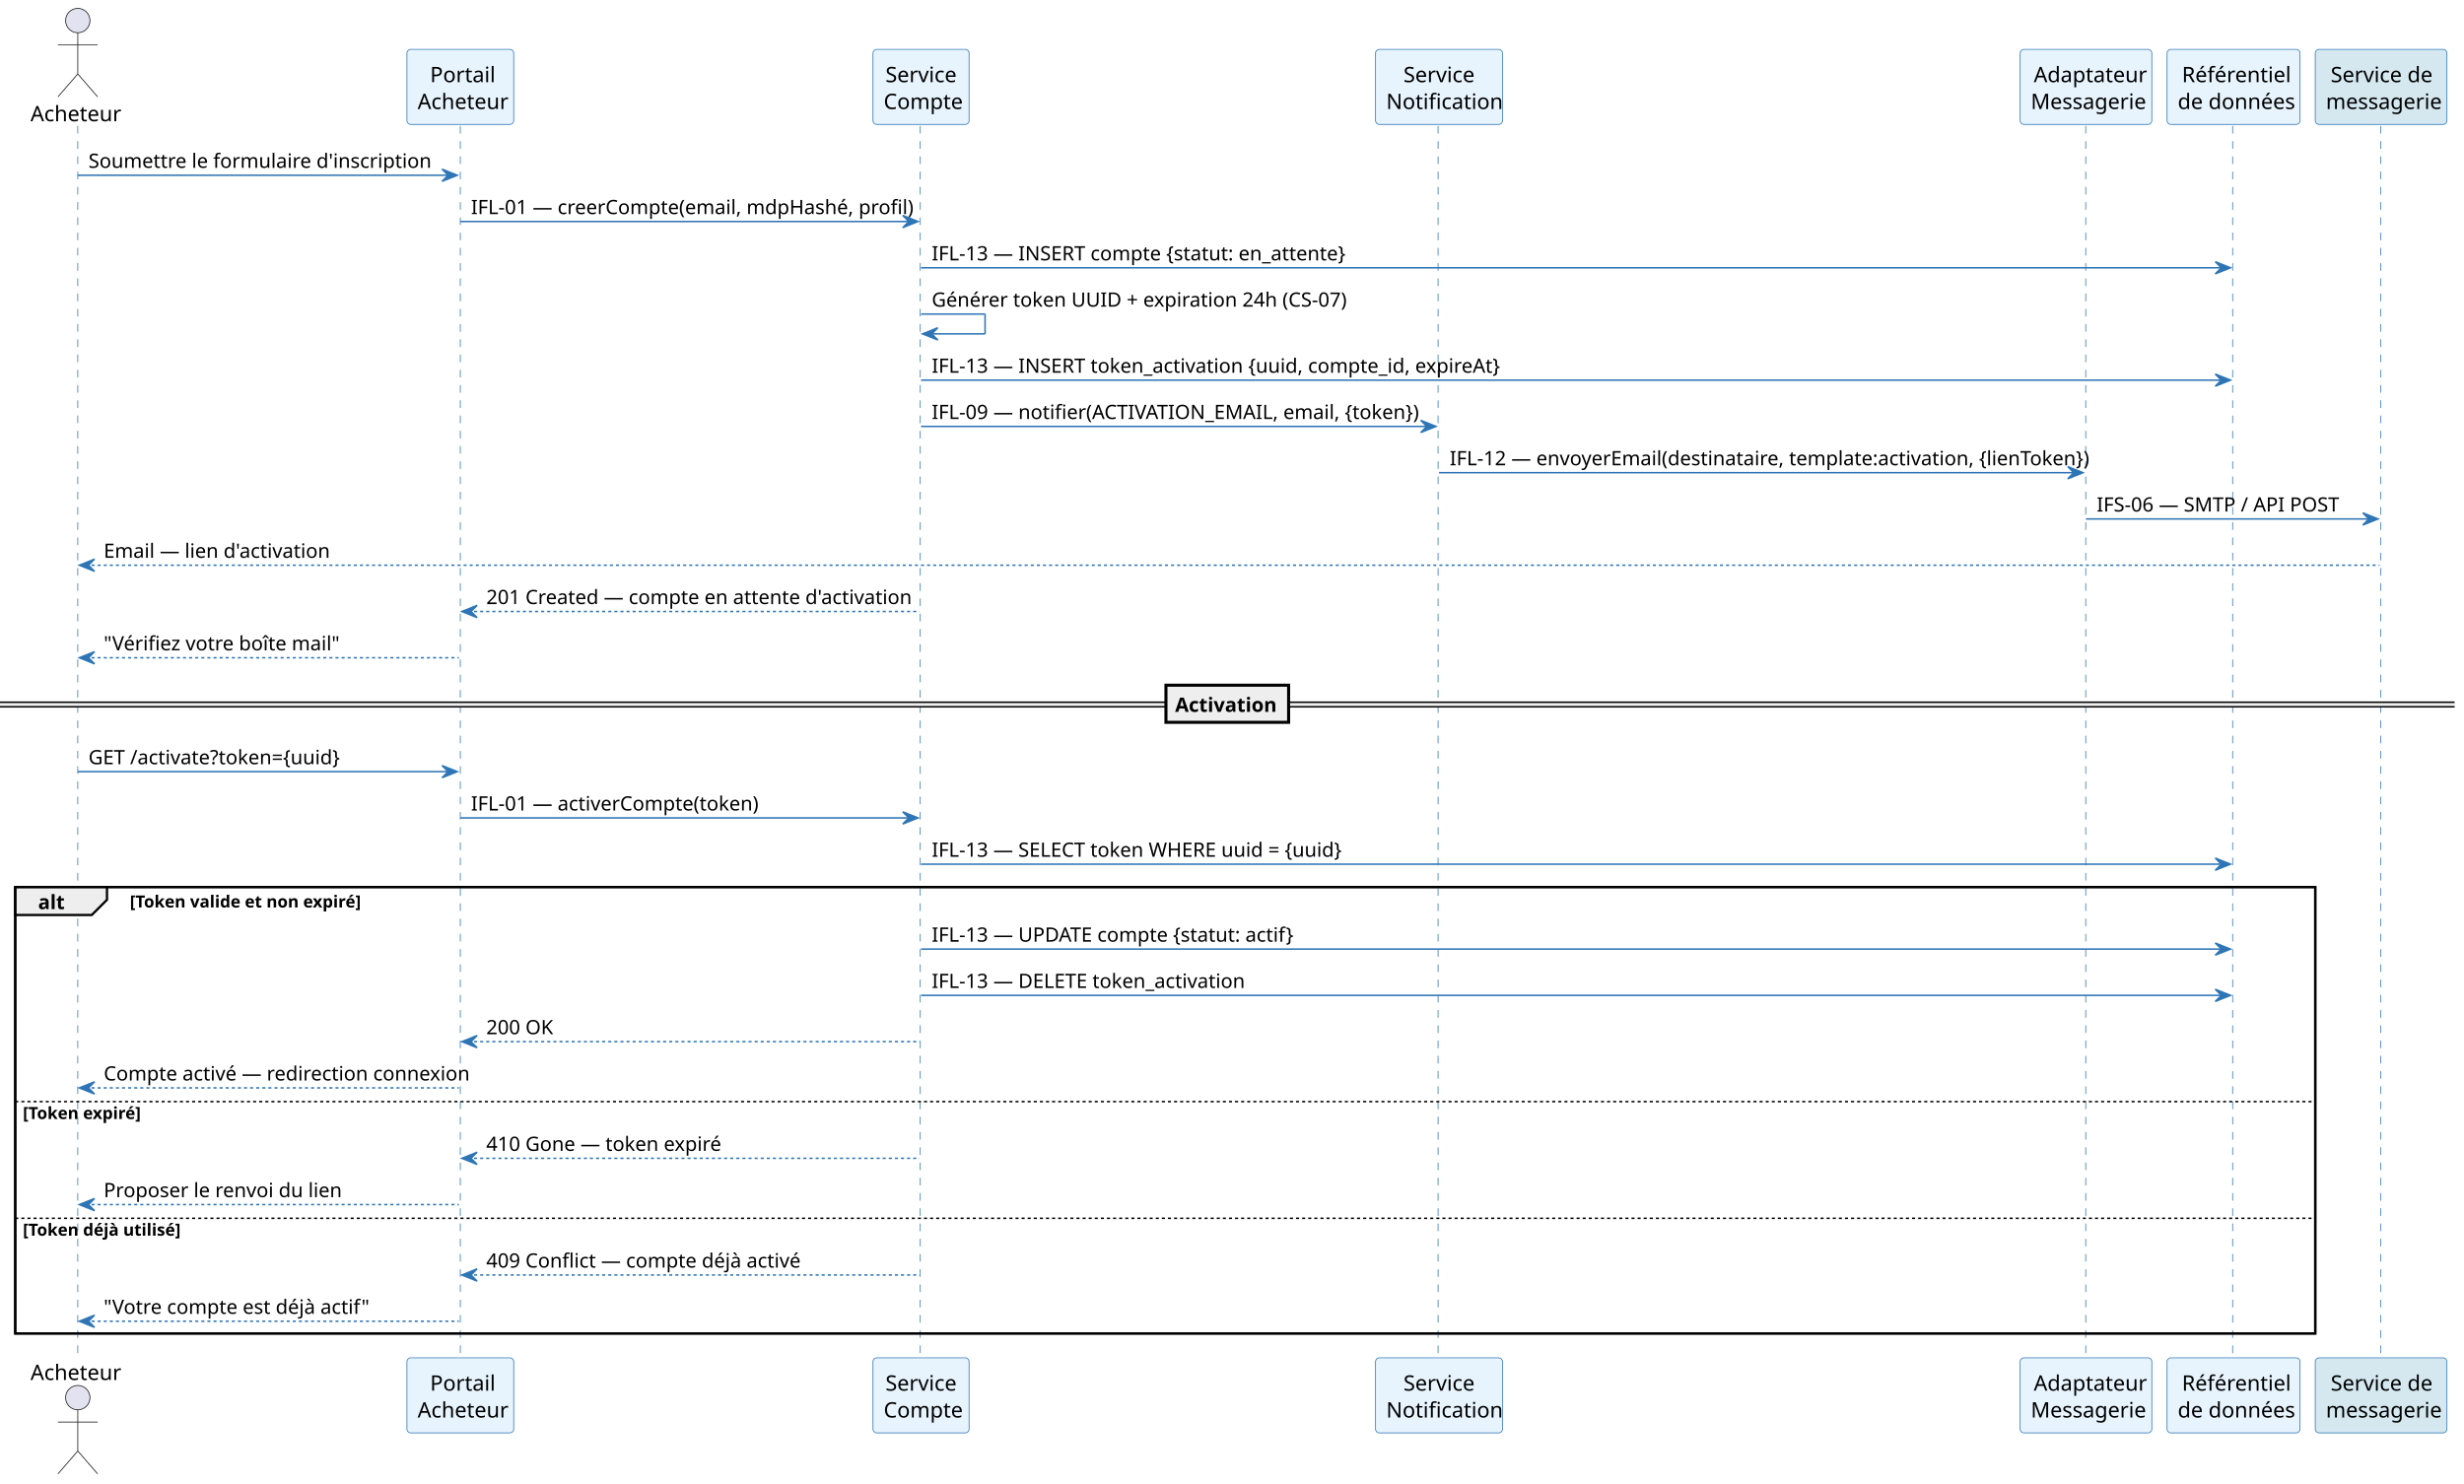
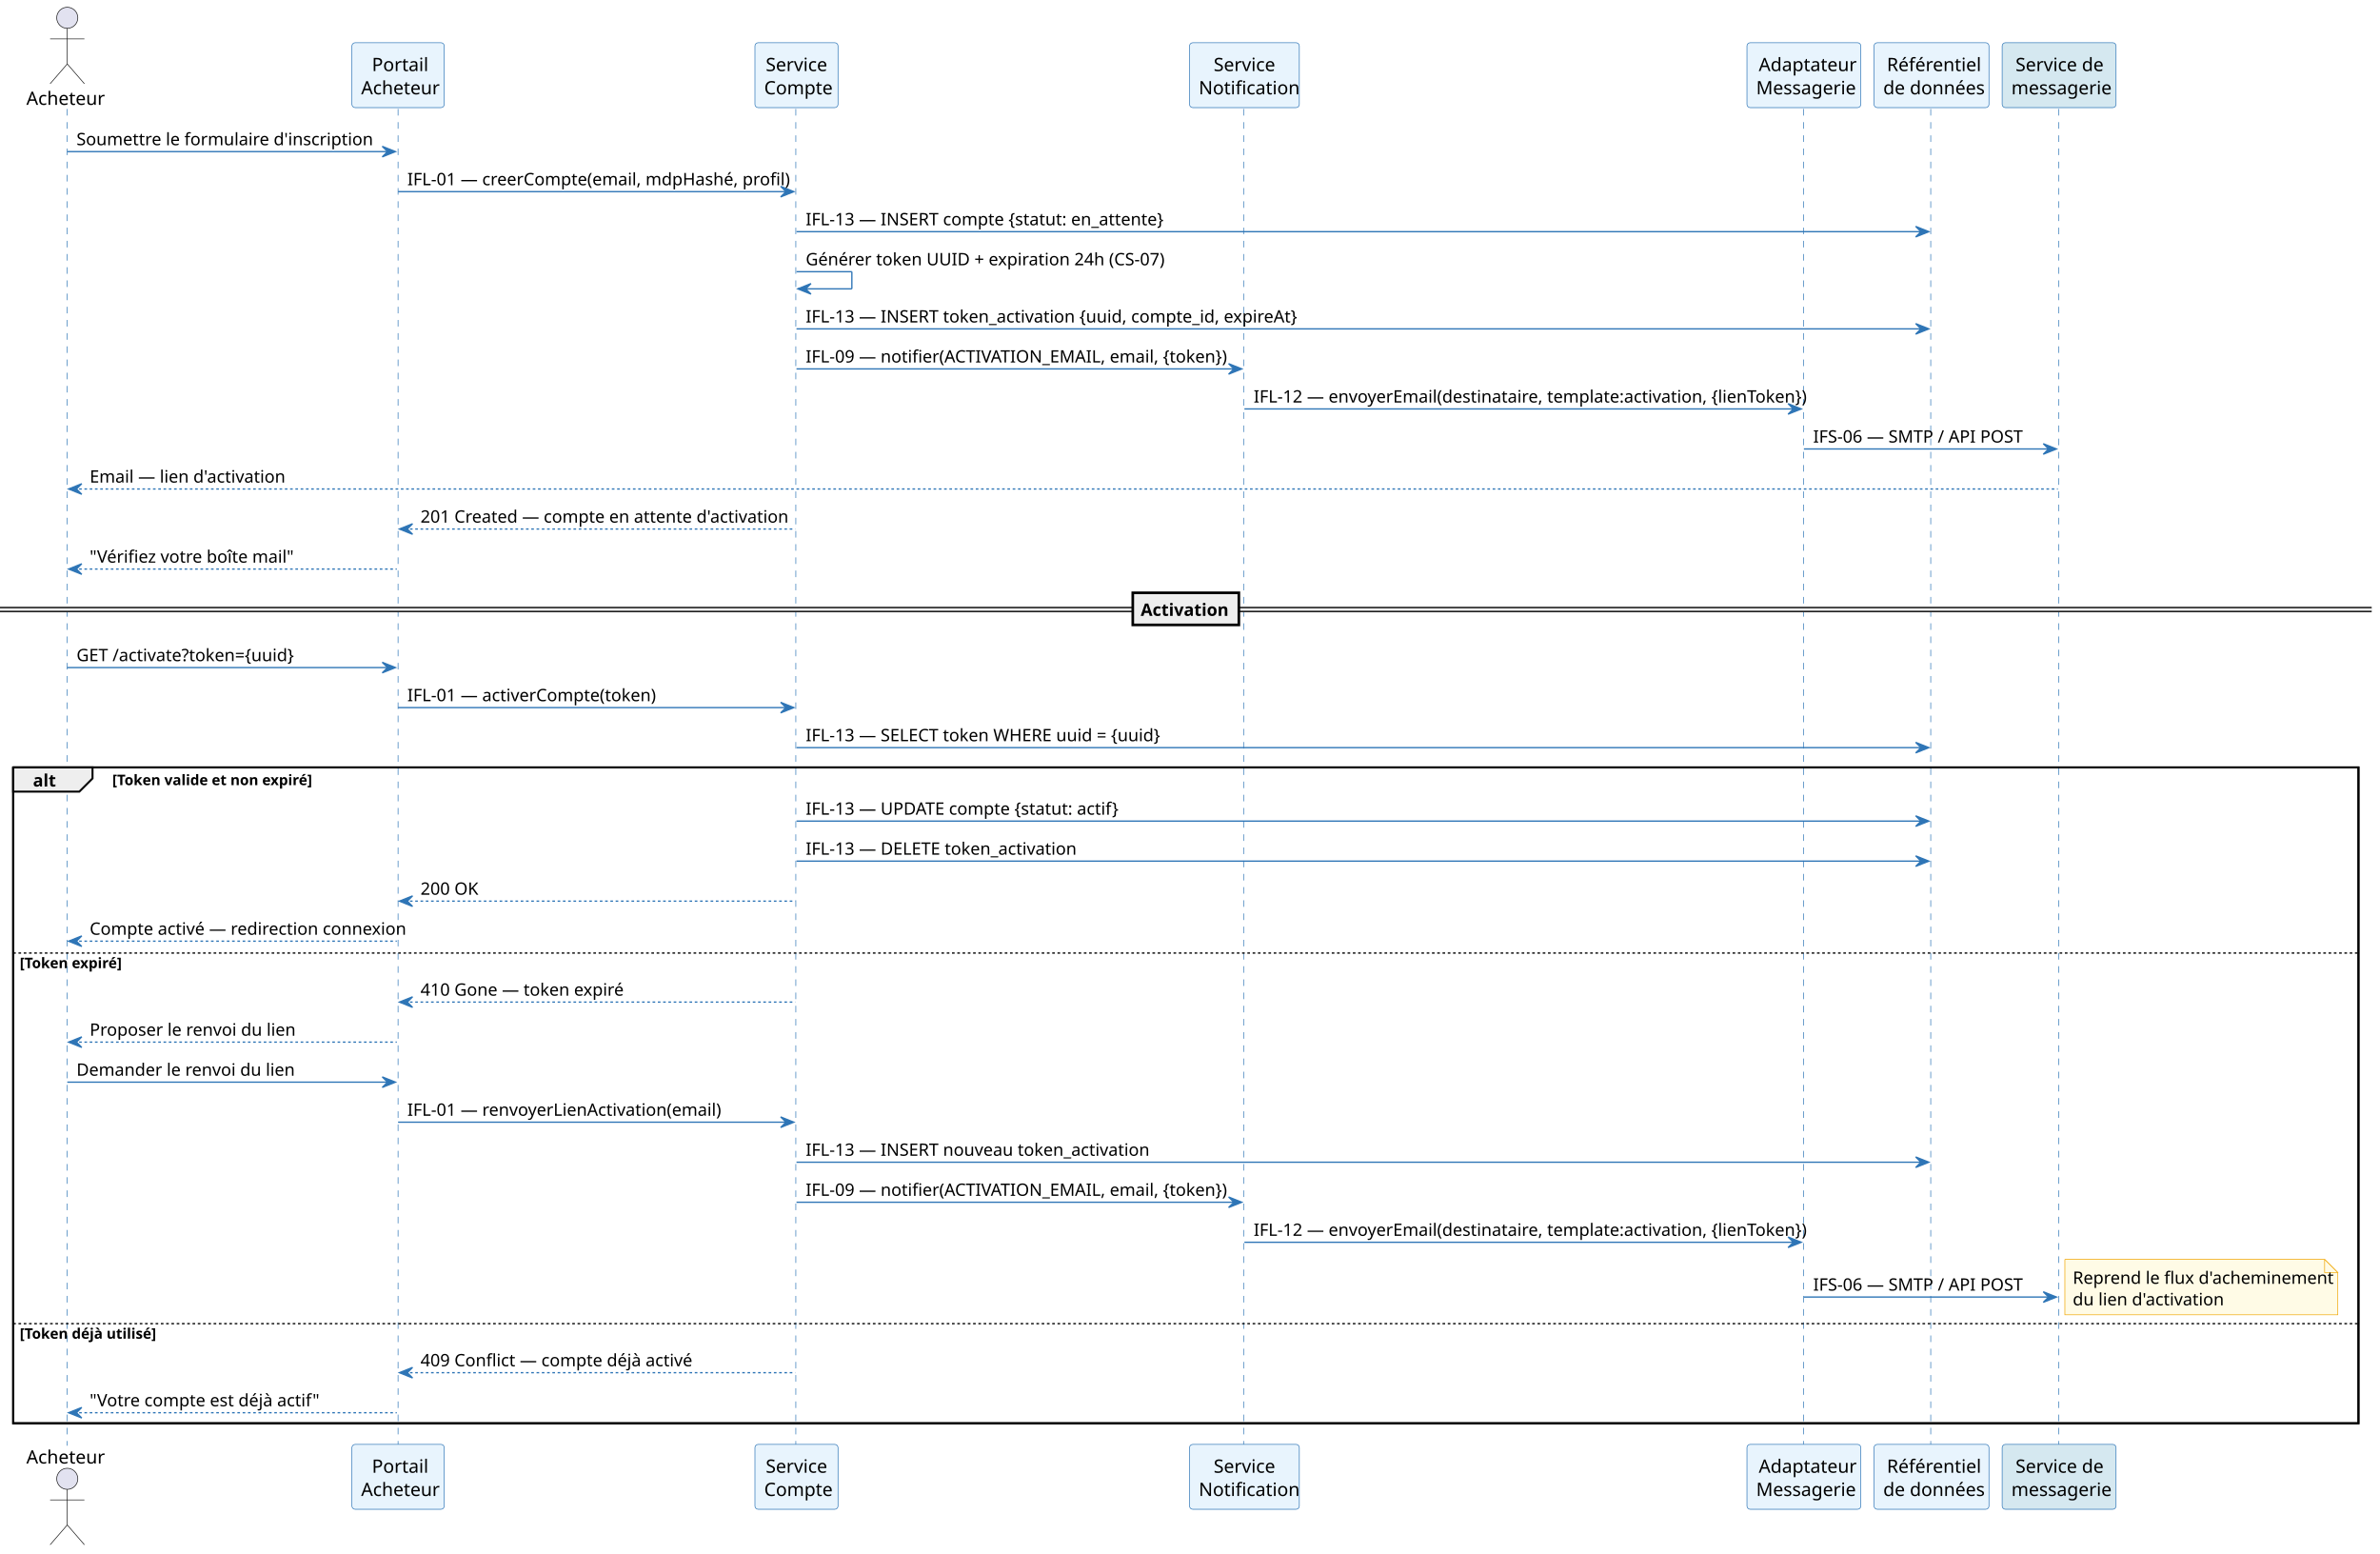
- <svg xmlns="http://www.w3.org/2000/svg" contentStyleType="text/css" data-diagram-type="SEQUENCE" height="973px" preserveAspectRatio="none" style="width:1616px;height:973px;background:#FFFFFF;" version="1.1" viewBox="0 0 1616 973" width="1616px" zoomAndPan="magnify">
+ <svg xmlns="http://www.w3.org/2000/svg" contentStyleType="text/css" data-diagram-type="SEQUENCE" height="1178px" preserveAspectRatio="none" style="width:1805px;height:1178px;background:#FFFFFF;" version="1.1" viewBox="0 0 1805 1178" width="1805px" zoomAndPan="magnify">
  <defs />
  <g>
-     <rect fill="none" height="292.836" style="stroke:#000000;stroke-width:1.5;" width="1508.445" x="10" y="581.883" />
+     <rect fill="none" height="497.297" style="stroke:#000000;stroke-width:1.5;" width="1778.659" x="10" y="581.883" />
    <g class="participant-lifeline" data-entity-uid="part1" data-qualified-name="Buyer" id="part1-lifeline">
      <g>
-         <rect fill="#000000" fill-opacity="0" height="809.109" width="8" x="47.017" y="82.609" />
-         <line style="stroke:#2E75B6;stroke-width:0.5;stroke-dasharray:5,5;" x1="51" x2="51" y1="82.609" y2="891.719" />
+         <rect fill="#000000" fill-opacity="0" height="1013.57" width="8" x="47.017" y="82.609" />
+         <line style="stroke:#2E75B6;stroke-width:0.5;stroke-dasharray:5,5;" x1="51" x2="51" y1="82.609" y2="1096.18" />
      </g>
    </g>
    <g class="participant-lifeline" data-entity-uid="part2" data-qualified-name="UI" id="part2-lifeline">
      <g>
-         <rect fill="#000000" fill-opacity="0" height="809.109" width="8" x="297.908" y="82.609" />
-         <line style="stroke:#2E75B6;stroke-width:0.5;stroke-dasharray:5,5;" x1="301.891" x2="301.891" y1="82.609" y2="891.719" />
+         <rect fill="#000000" fill-opacity="0" height="1013.57" width="8" x="297.908" y="82.609" />
+         <line style="stroke:#2E75B6;stroke-width:0.5;stroke-dasharray:5,5;" x1="301.891" x2="301.891" y1="82.609" y2="1096.18" />
      </g>
    </g>
    <g class="participant-lifeline" data-entity-uid="part3" data-qualified-name="SvcAccount" id="part3-lifeline">
      <g>
-         <rect fill="#000000" fill-opacity="0" height="809.109" width="8" x="600.056" y="82.609" />
-         <line style="stroke:#2E75B6;stroke-width:0.5;stroke-dasharray:5,5;" x1="603.545" x2="603.545" y1="82.609" y2="891.719" />
+         <rect fill="#000000" fill-opacity="0" height="1013.57" width="8" x="600.056" y="82.609" />
+         <line style="stroke:#2E75B6;stroke-width:0.5;stroke-dasharray:5,5;" x1="603.545" x2="603.545" y1="82.609" y2="1096.18" />
      </g>
    </g>
    <g class="participant-lifeline" data-entity-uid="part4" data-qualified-name="SvcNotif" id="part4-lifeline">
      <g>
-         <rect fill="#000000" fill-opacity="0" height="809.109" width="8" x="939.775" y="82.609" />
-         <line style="stroke:#2E75B6;stroke-width:0.5;stroke-dasharray:5,5;" x1="943.148" x2="943.148" y1="82.609" y2="891.719" />
+         <rect fill="#000000" fill-opacity="0" height="1013.57" width="8" x="939.775" y="82.609" />
+         <line style="stroke:#2E75B6;stroke-width:0.5;stroke-dasharray:5,5;" x1="943.148" x2="943.148" y1="82.609" y2="1096.18" />
      </g>
    </g>
    <g class="participant-lifeline" data-entity-uid="part5" data-qualified-name="AdpMail" id="part5-lifeline">
      <g>
-         <rect fill="#000000" fill-opacity="0" height="809.109" width="8" x="1364.084" y="82.609" />
-         <line style="stroke:#2E75B6;stroke-width:0.5;stroke-dasharray:5,5;" x1="1367.901" x2="1367.901" y1="82.609" y2="891.719" />
+         <rect fill="#000000" fill-opacity="0" height="1013.57" width="8" x="1364.084" y="82.609" />
+         <line style="stroke:#2E75B6;stroke-width:0.5;stroke-dasharray:5,5;" x1="1367.901" x2="1367.901" y1="82.609" y2="1096.18" />
      </g>
    </g>
    <g class="participant-lifeline" data-entity-uid="part6" data-qualified-name="DB" id="part6-lifeline">
      <g>
-         <rect fill="#000000" fill-opacity="0" height="809.109" width="8" x="1460.856" y="82.609" />
-         <line style="stroke:#2E75B6;stroke-width:0.5;stroke-dasharray:5,5;" x1="1464.267" x2="1464.267" y1="82.609" y2="891.719" />
+         <rect fill="#000000" fill-opacity="0" height="1013.57" width="8" x="1460.856" y="82.609" />
+         <line style="stroke:#2E75B6;stroke-width:0.5;stroke-dasharray:5,5;" x1="1464.267" x2="1464.267" y1="82.609" y2="1096.18" />
      </g>
    </g>
    <g class="participant-lifeline" data-entity-uid="part7" data-qualified-name="ExtMail" id="part7-lifeline">
      <g>
-         <rect fill="#000000" fill-opacity="0" height="809.109" width="8" x="1557.628" y="82.609" />
-         <line style="stroke:#2E75B6;stroke-width:0.5;stroke-dasharray:5,5;" x1="1561.445" x2="1561.445" y1="82.609" y2="891.719" />
+         <rect fill="#000000" fill-opacity="0" height="1013.57" width="8" x="1557.628" y="82.609" />
+         <line style="stroke:#2E75B6;stroke-width:0.5;stroke-dasharray:5,5;" x1="1561.445" x2="1561.445" y1="82.609" y2="1096.18" />
      </g>
    </g>
    <g class="participant participant-head" data-entity-uid="part1" data-qualified-name="Buyer" id="part1-head">
      <text fill="#000000" font-family="sans-serif" font-size="14" lengthAdjust="spacing" textLength="56.034" x="20" y="79.533">Acheteur</text>
      <ellipse cx="51.017" cy="13.5" fill="#E2E2F0" rx="8" ry="8" style="stroke:#181818;stroke-width:0.5;" />
      <path d="M51.017,21.5 L51.017,48.5 M38.017,29.5 L64.017,29.5 M51.017,48.5 L38.017,63.5 M51.017,48.5 L64.017,63.5" fill="none" style="stroke:#181818;stroke-width:0.5;" />
    </g>
    <g class="participant participant-tail" data-entity-uid="part1" data-qualified-name="Buyer" id="part1-tail">
-       <text fill="#000000" font-family="sans-serif" font-size="14" lengthAdjust="spacing" textLength="56.034" x="20" y="905.252">Acheteur</text>
-       <ellipse cx="51.017" cy="916.828" fill="#E2E2F0" rx="8" ry="8" style="stroke:#181818;stroke-width:0.5;" />
-       <path d="M51.017,924.828 L51.017,951.828 M38.017,932.828 L64.017,932.828 M51.017,951.828 L38.017,966.828 M51.017,951.828 L64.017,966.828" fill="none" style="stroke:#181818;stroke-width:0.5;" />
+       <text fill="#000000" font-family="sans-serif" font-size="14" lengthAdjust="spacing" textLength="56.034" x="20" y="1109.713">Acheteur</text>
+       <ellipse cx="51.017" cy="1121.289" fill="#E2E2F0" rx="8" ry="8" style="stroke:#181818;stroke-width:0.5;" />
+       <path d="M51.017,1129.289 L51.017,1156.289 M38.017,1137.289 L64.017,1137.289 M51.017,1156.289 L38.017,1171.289 M51.017,1156.289 L64.017,1171.289" fill="none" style="stroke:#181818;stroke-width:0.5;" />
    </g>
    <g class="participant participant-head" data-entity-uid="part2" data-qualified-name="UI" id="part2-head">
      <rect fill="#E8F4FD" height="49.219" rx="2.5" ry="2.5" style="stroke:#2E75B6;stroke-width:0.5;" width="70.034" x="266.891" y="32.391" />
      <text fill="#000000" font-family="sans-serif" font-size="14" lengthAdjust="spacing" textLength="39.683" x="282.066" y="53.924">Portail</text>
      <text fill="#000000" font-family="sans-serif" font-size="14" lengthAdjust="spacing" textLength="56.034" x="273.891" y="71.533">Acheteur</text>
    </g>
    <g class="participant participant-tail" data-entity-uid="part2" data-qualified-name="UI" id="part2-tail">
-       <rect fill="#E8F4FD" height="49.219" rx="2.5" ry="2.5" style="stroke:#2E75B6;stroke-width:0.5;" width="70.034" x="266.891" y="890.719" />
-       <text fill="#000000" font-family="sans-serif" font-size="14" lengthAdjust="spacing" textLength="39.683" x="282.066" y="912.252">Portail</text>
-       <text fill="#000000" font-family="sans-serif" font-size="14" lengthAdjust="spacing" textLength="56.034" x="273.891" y="929.861">Acheteur</text>
+       <rect fill="#E8F4FD" height="49.219" rx="2.5" ry="2.5" style="stroke:#2E75B6;stroke-width:0.5;" width="70.034" x="266.891" y="1095.18" />
+       <text fill="#000000" font-family="sans-serif" font-size="14" lengthAdjust="spacing" textLength="39.683" x="282.066" y="1116.713">Portail</text>
+       <text fill="#000000" font-family="sans-serif" font-size="14" lengthAdjust="spacing" textLength="56.034" x="273.891" y="1134.322">Acheteur</text>
    </g>
    <g class="participant participant-head" data-entity-uid="part3" data-qualified-name="SvcAccount" id="part3-head">
      <rect fill="#E8F4FD" height="49.219" rx="2.5" ry="2.5" style="stroke:#2E75B6;stroke-width:0.5;" width="63.02" x="572.545" y="32.391" />
      <text fill="#000000" font-family="sans-serif" font-size="14" lengthAdjust="spacing" textLength="46.683" x="580.714" y="53.924">Service</text>
      <text fill="#000000" font-family="sans-serif" font-size="14" lengthAdjust="spacing" textLength="49.02" x="579.545" y="71.533">Compte</text>
    </g>
    <g class="participant participant-tail" data-entity-uid="part3" data-qualified-name="SvcAccount" id="part3-tail">
-       <rect fill="#E8F4FD" height="49.219" rx="2.5" ry="2.5" style="stroke:#2E75B6;stroke-width:0.5;" width="63.02" x="572.545" y="890.719" />
-       <text fill="#000000" font-family="sans-serif" font-size="14" lengthAdjust="spacing" textLength="46.683" x="580.714" y="912.252">Service</text>
-       <text fill="#000000" font-family="sans-serif" font-size="14" lengthAdjust="spacing" textLength="49.02" x="579.545" y="929.861">Compte</text>
+       <rect fill="#E8F4FD" height="49.219" rx="2.5" ry="2.5" style="stroke:#2E75B6;stroke-width:0.5;" width="63.02" x="572.545" y="1095.18" />
+       <text fill="#000000" font-family="sans-serif" font-size="14" lengthAdjust="spacing" textLength="46.683" x="580.714" y="1116.713">Service</text>
+       <text fill="#000000" font-family="sans-serif" font-size="14" lengthAdjust="spacing" textLength="49.02" x="579.545" y="1134.322">Compte</text>
    </g>
    <g class="participant participant-head" data-entity-uid="part4" data-qualified-name="SvcNotif" id="part4-head">
      <rect fill="#E8F4FD" height="49.219" rx="2.5" ry="2.5" style="stroke:#2E75B6;stroke-width:0.5;" width="83.255" x="902.148" y="32.391" />
      <text fill="#000000" font-family="sans-serif" font-size="14" lengthAdjust="spacing" textLength="46.683" x="920.434" y="53.924">Service</text>
      <text fill="#000000" font-family="sans-serif" font-size="14" lengthAdjust="spacing" textLength="69.255" x="909.148" y="71.533">Notification</text>
    </g>
    <g class="participant participant-tail" data-entity-uid="part4" data-qualified-name="SvcNotif" id="part4-tail">
-       <rect fill="#E8F4FD" height="49.219" rx="2.5" ry="2.5" style="stroke:#2E75B6;stroke-width:0.5;" width="83.255" x="902.148" y="890.719" />
-       <text fill="#000000" font-family="sans-serif" font-size="14" lengthAdjust="spacing" textLength="46.683" x="920.434" y="912.252">Service</text>
-       <text fill="#000000" font-family="sans-serif" font-size="14" lengthAdjust="spacing" textLength="69.255" x="909.148" y="929.861">Notification</text>
+       <rect fill="#E8F4FD" height="49.219" rx="2.5" ry="2.5" style="stroke:#2E75B6;stroke-width:0.5;" width="83.255" x="902.148" y="1095.18" />
+       <text fill="#000000" font-family="sans-serif" font-size="14" lengthAdjust="spacing" textLength="46.683" x="920.434" y="1116.713">Service</text>
+       <text fill="#000000" font-family="sans-serif" font-size="14" lengthAdjust="spacing" textLength="69.255" x="909.148" y="1134.322">Notification</text>
    </g>
    <g class="participant participant-head" data-entity-uid="part5" data-qualified-name="AdpMail" id="part5-head">
      <rect fill="#E8F4FD" height="49.219" rx="2.5" ry="2.5" style="stroke:#2E75B6;stroke-width:0.5;" width="86.365" x="1324.901" y="32.391" />
      <text fill="#000000" font-family="sans-serif" font-size="14" lengthAdjust="spacing" textLength="68.496" x="1333.836" y="53.924">Adaptateur</text>
      <text fill="#000000" font-family="sans-serif" font-size="14" lengthAdjust="spacing" textLength="72.365" x="1331.901" y="71.533">Messagerie</text>
    </g>
    <g class="participant participant-tail" data-entity-uid="part5" data-qualified-name="AdpMail" id="part5-tail">
-       <rect fill="#E8F4FD" height="49.219" rx="2.5" ry="2.5" style="stroke:#2E75B6;stroke-width:0.5;" width="86.365" x="1324.901" y="890.719" />
-       <text fill="#000000" font-family="sans-serif" font-size="14" lengthAdjust="spacing" textLength="68.496" x="1333.836" y="912.252">Adaptateur</text>
-       <text fill="#000000" font-family="sans-serif" font-size="14" lengthAdjust="spacing" textLength="72.365" x="1331.901" y="929.861">Messagerie</text>
+       <rect fill="#E8F4FD" height="49.219" rx="2.5" ry="2.5" style="stroke:#2E75B6;stroke-width:0.5;" width="86.365" x="1324.901" y="1095.18" />
+       <text fill="#000000" font-family="sans-serif" font-size="14" lengthAdjust="spacing" textLength="68.496" x="1333.836" y="1116.713">Adaptateur</text>
+       <text fill="#000000" font-family="sans-serif" font-size="14" lengthAdjust="spacing" textLength="72.365" x="1331.901" y="1134.322">Messagerie</text>
    </g>
    <g class="participant participant-head" data-entity-uid="part6" data-qualified-name="DB" id="part6-head">
      <rect fill="#E8F4FD" height="49.219" rx="2.5" ry="2.5" style="stroke:#2E75B6;stroke-width:0.5;" width="87.179" x="1421.267" y="32.391" />
      <text fill="#000000" font-family="sans-serif" font-size="14" lengthAdjust="spacing" textLength="67.703" x="1431.004" y="53.924">Référentiel</text>
      <text fill="#000000" font-family="sans-serif" font-size="14" lengthAdjust="spacing" textLength="73.179" x="1428.267" y="71.533">de données</text>
    </g>
    <g class="participant participant-tail" data-entity-uid="part6" data-qualified-name="DB" id="part6-tail">
-       <rect fill="#E8F4FD" height="49.219" rx="2.5" ry="2.5" style="stroke:#2E75B6;stroke-width:0.5;" width="87.179" x="1421.267" y="890.719" />
-       <text fill="#000000" font-family="sans-serif" font-size="14" lengthAdjust="spacing" textLength="67.703" x="1431.004" y="912.252">Référentiel</text>
-       <text fill="#000000" font-family="sans-serif" font-size="14" lengthAdjust="spacing" textLength="73.179" x="1428.267" y="929.861">de données</text>
+       <rect fill="#E8F4FD" height="49.219" rx="2.5" ry="2.5" style="stroke:#2E75B6;stroke-width:0.5;" width="87.179" x="1421.267" y="1095.18" />
+       <text fill="#000000" font-family="sans-serif" font-size="14" lengthAdjust="spacing" textLength="67.703" x="1431.004" y="1116.713">Référentiel</text>
+       <text fill="#000000" font-family="sans-serif" font-size="14" lengthAdjust="spacing" textLength="73.179" x="1428.267" y="1134.322">de données</text>
    </g>
    <g class="participant participant-head" data-entity-uid="part7" data-qualified-name="ExtMail" id="part7-head">
      <rect fill="#D5E8F0" height="49.219" rx="2.5" ry="2.5" style="stroke:#2E75B6;stroke-width:0.5;" width="86.365" x="1518.445" y="32.391" />
      <text fill="#000000" font-family="sans-serif" font-size="14" lengthAdjust="spacing" textLength="66.144" x="1528.556" y="53.924">Service de</text>
      <text fill="#000000" font-family="sans-serif" font-size="14" lengthAdjust="spacing" textLength="72.365" x="1525.445" y="71.533">messagerie</text>
    </g>
    <g class="participant participant-tail" data-entity-uid="part7" data-qualified-name="ExtMail" id="part7-tail">
-       <rect fill="#D5E8F0" height="49.219" rx="2.5" ry="2.5" style="stroke:#2E75B6;stroke-width:0.5;" width="86.365" x="1518.445" y="890.719" />
-       <text fill="#000000" font-family="sans-serif" font-size="14" lengthAdjust="spacing" textLength="66.144" x="1528.556" y="912.252">Service de</text>
-       <text fill="#000000" font-family="sans-serif" font-size="14" lengthAdjust="spacing" textLength="72.365" x="1525.445" y="929.861">messagerie</text>
+       <rect fill="#D5E8F0" height="49.219" rx="2.5" ry="2.5" style="stroke:#2E75B6;stroke-width:0.5;" width="86.365" x="1518.445" y="1095.18" />
+       <text fill="#000000" font-family="sans-serif" font-size="14" lengthAdjust="spacing" textLength="66.144" x="1528.556" y="1116.713">Service de</text>
+       <text fill="#000000" font-family="sans-serif" font-size="14" lengthAdjust="spacing" textLength="72.365" x="1525.445" y="1134.322">messagerie</text>
    </g>
    <g class="message" data-entity-1="part1" data-entity-2="part2" id="msg1">
      <polygon fill="#2E75B6" points="289.908,110.961,299.908,114.961,289.908,118.961,293.908,114.961" style="stroke:#2E75B6;stroke-width:1;" />
      <line style="stroke:#2E75B6;stroke-width:1;" x1="51.017" x2="295.908" y1="114.961" y2="114.961" />
      <text fill="#000000" font-family="sans-serif" font-size="13" lengthAdjust="spacing" textLength="206.959" x="58.017" y="110.105">Soumettre le formulaire d'inscription</text>
    </g>
    <g class="message" data-entity-1="part2" data-entity-2="part3" id="msg2">
      <polygon fill="#2E75B6" points="592.056,141.312,602.056,145.312,592.056,149.312,596.056,145.312" style="stroke:#2E75B6;stroke-width:1;" />
      <line style="stroke:#2E75B6;stroke-width:1;" x1="301.908" x2="598.056" y1="145.312" y2="145.312" />
      <text fill="#000000" font-family="sans-serif" font-size="13" lengthAdjust="spacing" textLength="278.148" x="308.908" y="140.456">IFL-01 — creerCompte(email, mdpHashé, profil)</text>
    </g>
    <g class="message" data-entity-1="part3" data-entity-2="part6" id="msg3">
      <polygon fill="#2E75B6" points="1452.856,171.664,1462.856,175.664,1452.856,179.664,1456.856,175.664" style="stroke:#2E75B6;stroke-width:1;" />
      <line style="stroke:#2E75B6;stroke-width:1;" x1="604.056" x2="1458.856" y1="175.664" y2="175.664" />
      <text fill="#000000" font-family="sans-serif" font-size="13" lengthAdjust="spacing" textLength="264.469" x="611.056" y="170.808">IFL-13 — INSERT compte {statut: en_attente}</text>
    </g>
    <g class="message" data-entity-1="part3" data-entity-2="part3" id="msg4">
      <line style="stroke:#2E75B6;stroke-width:1;" x1="604.056" x2="646.056" y1="206.016" y2="206.016" />
      <line style="stroke:#2E75B6;stroke-width:1;" x1="646.056" x2="646.056" y1="206.016" y2="219.016" />
      <line style="stroke:#2E75B6;stroke-width:1;" x1="605.056" x2="646.056" y1="219.016" y2="219.016" />
      <polygon fill="#2E75B6" points="615.056,215.016,605.056,219.016,615.056,223.016,611.056,219.016" style="stroke:#2E75B6;stroke-width:1;" />
      <text fill="#000000" font-family="sans-serif" font-size="13" lengthAdjust="spacing" textLength="264.094" x="611.056" y="201.159">Générer token UUID + expiration 24h (CS-07)</text>
    </g>
    <g class="message" data-entity-1="part3" data-entity-2="part6" id="msg5">
      <polygon fill="#2E75B6" points="1452.856,245.367,1462.856,249.367,1452.856,253.367,1456.856,249.367" style="stroke:#2E75B6;stroke-width:1;" />
      <line style="stroke:#2E75B6;stroke-width:1;" x1="604.056" x2="1458.856" y1="249.367" y2="249.367" />
      <text fill="#000000" font-family="sans-serif" font-size="13" lengthAdjust="spacing" textLength="362.019" x="611.056" y="244.511">IFL-13 — INSERT token_activation {uuid, compte_id, expireAt}</text>
    </g>
    <g class="message" data-entity-1="part3" data-entity-2="part4" id="msg6">
      <polygon fill="#2E75B6" points="931.775,275.719,941.775,279.719,931.775,283.719,935.775,279.719" style="stroke:#2E75B6;stroke-width:1;" />
      <line style="stroke:#2E75B6;stroke-width:1;" x1="604.056" x2="937.775" y1="279.719" y2="279.719" />
      <text fill="#000000" font-family="sans-serif" font-size="13" lengthAdjust="spacing" textLength="315.72" x="611.056" y="274.862">IFL-09 — notifier(ACTIVATION_EMAIL, email, {token})</text>
    </g>
    <g class="message" data-entity-1="part4" data-entity-2="part5" id="msg7">
      <polygon fill="#2E75B6" points="1356.084,306.07,1366.084,310.07,1356.084,314.07,1360.084,310.07" style="stroke:#2E75B6;stroke-width:1;" />
      <line style="stroke:#2E75B6;stroke-width:1;" x1="943.775" x2="1362.084" y1="310.07" y2="310.07" />
      <text fill="#000000" font-family="sans-serif" font-size="13" lengthAdjust="spacing" textLength="400.309" x="950.775" y="305.214">IFL-12 — envoyerEmail(destinataire, template:activation, {lienToken})</text>
    </g>
    <g class="message" data-entity-1="part5" data-entity-2="part7" id="msg8">
      <polygon fill="#2E75B6" points="1549.628,336.422,1559.628,340.422,1549.628,344.422,1553.628,340.422" style="stroke:#2E75B6;stroke-width:1;" />
      <line style="stroke:#2E75B6;stroke-width:1;" x1="1368.084" x2="1555.628" y1="340.422" y2="340.422" />
      <text fill="#000000" font-family="sans-serif" font-size="13" lengthAdjust="spacing" textLength="166.144" x="1375.084" y="335.565">IFS-06 — SMTP / API POST</text>
    </g>
    <g class="message" data-entity-1="part7" data-entity-2="part1" id="msg9">
      <polygon fill="#2E75B6" points="62.017,366.773,52.017,370.773,62.017,374.773,58.017,370.773" style="stroke:#2E75B6;stroke-width:1;" />
      <line style="stroke:#2E75B6;stroke-width:1;stroke-dasharray:2,2;" x1="56.017" x2="1560.628" y1="370.773" y2="370.773" />
      <text fill="#000000" font-family="sans-serif" font-size="13" lengthAdjust="spacing" textLength="141.21" x="68.017" y="365.917">Email — lien d'activation</text>
    </g>
    <g class="message" data-entity-1="part3" data-entity-2="part2" id="msg10">
      <polygon fill="#2E75B6" points="312.908,397.125,302.908,401.125,312.908,405.125,308.908,401.125" style="stroke:#2E75B6;stroke-width:1;" />
      <line style="stroke:#2E75B6;stroke-width:1;stroke-dasharray:2,2;" x1="306.908" x2="603.056" y1="401.125" y2="401.125" />
      <text fill="#000000" font-family="sans-serif" font-size="13" lengthAdjust="spacing" textLength="264.088" x="318.908" y="396.269">201 Created — compte en attente d'activation</text>
    </g>
    <g class="message" data-entity-1="part2" data-entity-2="part1" id="msg11">
      <polygon fill="#2E75B6" points="62.017,427.477,52.017,431.477,62.017,435.477,58.017,431.477" style="stroke:#2E75B6;stroke-width:1;" />
      <line style="stroke:#2E75B6;stroke-width:1;stroke-dasharray:2,2;" x1="56.017" x2="300.908" y1="431.477" y2="431.477" />
      <text fill="#000000" font-family="sans-serif" font-size="13" lengthAdjust="spacing" textLength="145.063" x="68.017" y="426.62">"Vérifiez votre boîte mail"</text>
    </g>
-     <rect fill="#EEEEEE" height="3" style="stroke:#EEEEEE;stroke-width:1;" width="1609.811" x="0" y="460.652" />
-     <line style="stroke:#000000;stroke-width:1;" x1="0" x2="1609.811" y1="460.652" y2="460.652" />
-     <line style="stroke:#000000;stroke-width:1;" x1="0" x2="1609.811" y1="463.652" y2="463.652" />
-     <rect fill="#EEEEEE" height="24.352" style="stroke:#000000;stroke-width:2;" width="80.454" x="764.678" y="449.477" />
-     <text fill="#000000" font-family="sans-serif" font-size="13" font-weight="bold" lengthAdjust="spacing" textLength="62.842" x="770.678" y="466.972">Activation</text>
+     <rect fill="#EEEEEE" height="3" style="stroke:#EEEEEE;stroke-width:1;" width="1798.659" x="0" y="460.652" />
+     <line style="stroke:#000000;stroke-width:1;" x1="0" x2="1798.659" y1="460.652" y2="460.652" />
+     <line style="stroke:#000000;stroke-width:1;" x1="0" x2="1798.659" y1="463.652" y2="463.652" />
+     <rect fill="#EEEEEE" height="24.352" style="stroke:#000000;stroke-width:2;" width="80.454" x="859.102" y="449.477" />
+     <text fill="#000000" font-family="sans-serif" font-size="13" font-weight="bold" lengthAdjust="spacing" textLength="62.842" x="865.102" y="466.972">Activation</text>
    <g class="message" data-entity-1="part1" data-entity-2="part2" id="msg12">
      <polygon fill="#2E75B6" points="289.908,502.18,299.908,506.18,289.908,510.18,293.908,506.18" style="stroke:#2E75B6;stroke-width:1;" />
      <line style="stroke:#2E75B6;stroke-width:1;" x1="51.017" x2="295.908" y1="506.18" y2="506.18" />
      <text fill="#000000" font-family="sans-serif" font-size="13" lengthAdjust="spacing" textLength="158.634" x="58.017" y="501.323">GET /activate?token={uuid}</text>
    </g>
    <g class="message" data-entity-1="part2" data-entity-2="part3" id="msg13">
      <polygon fill="#2E75B6" points="592.056,532.531,602.056,536.531,592.056,540.531,596.056,536.531" style="stroke:#2E75B6;stroke-width:1;" />
      <line style="stroke:#2E75B6;stroke-width:1;" x1="301.908" x2="598.056" y1="536.531" y2="536.531" />
      <text fill="#000000" font-family="sans-serif" font-size="13" lengthAdjust="spacing" textLength="182.064" x="308.908" y="531.675">IFL-01 — activerCompte(token)</text>
    </g>
    <g class="message" data-entity-1="part3" data-entity-2="part6" id="msg14">
      <polygon fill="#2E75B6" points="1452.856,562.883,1462.856,566.883,1452.856,570.883,1456.856,566.883" style="stroke:#2E75B6;stroke-width:1;" />
      <line style="stroke:#2E75B6;stroke-width:1;" x1="604.056" x2="1458.856" y1="566.883" y2="566.883" />
      <text fill="#000000" font-family="sans-serif" font-size="13" lengthAdjust="spacing" textLength="272.048" x="611.056" y="562.026">IFL-13 — SELECT token WHERE uuid = {uuid}</text>
    </g>
    <path d="M10,581.883 L70.171,581.883 L70.171,590.234 L60.171,600.234 L10,600.234 L10,581.883" fill="#EEEEEE" style="stroke:#000000;stroke-width:1.5;" />
-     <rect fill="none" height="292.836" style="stroke:#000000;stroke-width:1.5;" width="1508.445" x="10" y="581.883" />
+     <rect fill="none" height="497.297" style="stroke:#000000;stroke-width:1.5;" width="1778.659" x="10" y="581.883" />
    <text fill="#000000" font-family="sans-serif" font-size="13" font-weight="bold" lengthAdjust="spacing" textLength="15.171" x="25" y="596.378">alt</text>
    <text fill="#000000" font-family="sans-serif" font-size="11" font-weight="bold" lengthAdjust="spacing" textLength="145.476" x="85.171" y="595.302">[Token valide et non expiré]</text>
    <g class="message" data-entity-1="part3" data-entity-2="part6" id="msg15">
      <polygon fill="#2E75B6" points="1452.856,618.586,1462.856,622.586,1452.856,626.586,1456.856,622.586" style="stroke:#2E75B6;stroke-width:1;" />
      <line style="stroke:#2E75B6;stroke-width:1;" x1="604.056" x2="1458.856" y1="622.586" y2="622.586" />
      <text fill="#000000" font-family="sans-serif" font-size="13" lengthAdjust="spacing" textLength="231.924" x="611.056" y="617.73">IFL-13 — UPDATE compte {statut: actif}</text>
    </g>
    <g class="message" data-entity-1="part3" data-entity-2="part6" id="msg16">
      <polygon fill="#2E75B6" points="1452.856,648.938,1462.856,652.938,1452.856,656.938,1456.856,652.938" style="stroke:#2E75B6;stroke-width:1;" />
      <line style="stroke:#2E75B6;stroke-width:1;" x1="604.056" x2="1458.856" y1="652.938" y2="652.938" />
      <text fill="#000000" font-family="sans-serif" font-size="13" lengthAdjust="spacing" textLength="205.931" x="611.056" y="648.081">IFL-13 — DELETE token_activation</text>
    </g>
    <g class="message" data-entity-1="part3" data-entity-2="part2" id="msg17">
      <polygon fill="#2E75B6" points="312.908,679.289,302.908,683.289,312.908,687.289,308.908,683.289" style="stroke:#2E75B6;stroke-width:1;" />
      <line style="stroke:#2E75B6;stroke-width:1;stroke-dasharray:2,2;" x1="306.908" x2="603.056" y1="683.289" y2="683.289" />
      <text fill="#000000" font-family="sans-serif" font-size="13" lengthAdjust="spacing" textLength="44.084" x="318.908" y="678.433">200 OK</text>
    </g>
    <g class="message" data-entity-1="part2" data-entity-2="part1" id="msg18">
      <polygon fill="#2E75B6" points="62.017,709.641,52.017,713.641,62.017,717.641,58.017,713.641" style="stroke:#2E75B6;stroke-width:1;" />
      <line style="stroke:#2E75B6;stroke-width:1;stroke-dasharray:2,2;" x1="56.017" x2="300.908" y1="713.641" y2="713.641" />
      <text fill="#000000" font-family="sans-serif" font-size="13" lengthAdjust="spacing" textLength="226.891" x="68.017" y="708.784">Compte activé — redirection connexion</text>
    </g>
-     <line style="stroke:#000000;stroke-width:1;stroke-dasharray:2,2;" x1="10" x2="1518.445" y1="722.641" y2="722.641" />
+     <line style="stroke:#000000;stroke-width:1;stroke-dasharray:2,2;" x1="10" x2="1788.659" y1="722.641" y2="722.641" />
    <text fill="#000000" font-family="sans-serif" font-size="11" font-weight="bold" lengthAdjust="spacing" textLength="75.185" x="15" y="734.06">[Token expiré]</text>
    <g class="message" data-entity-1="part3" data-entity-2="part2" id="msg19">
      <polygon fill="#2E75B6" points="312.908,755.828,302.908,759.828,312.908,763.828,308.908,759.828" style="stroke:#2E75B6;stroke-width:1;" />
      <line style="stroke:#2E75B6;stroke-width:1;stroke-dasharray:2,2;" x1="306.908" x2="603.056" y1="759.828" y2="759.828" />
      <text fill="#000000" font-family="sans-serif" font-size="13" lengthAdjust="spacing" textLength="148.148" x="318.908" y="754.972">410 Gone — token expiré</text>
    </g>
    <g class="message" data-entity-1="part2" data-entity-2="part1" id="msg20">
      <polygon fill="#2E75B6" points="62.017,786.18,52.017,790.18,62.017,794.18,58.017,790.18" style="stroke:#2E75B6;stroke-width:1;" />
      <line style="stroke:#2E75B6;stroke-width:1;stroke-dasharray:2,2;" x1="56.017" x2="300.908" y1="790.18" y2="790.18" />
      <text fill="#000000" font-family="sans-serif" font-size="13" lengthAdjust="spacing" textLength="147.418" x="68.017" y="785.323">Proposer le renvoi du lien</text>
    </g>
-     <line style="stroke:#000000;stroke-width:1;stroke-dasharray:2,2;" x1="10" x2="1518.445" y1="799.18" y2="799.18" />
-     <text fill="#000000" font-family="sans-serif" font-size="11" font-weight="bold" lengthAdjust="spacing" textLength="99.628" x="15" y="810.599">[Token déjà utilisé]</text>
-     <g class="message" data-entity-1="part3" data-entity-2="part2" id="msg21">
-       <polygon fill="#2E75B6" points="312.908,832.367,302.908,836.367,312.908,840.367,308.908,836.367" style="stroke:#2E75B6;stroke-width:1;" />
-       <line style="stroke:#2E75B6;stroke-width:1;stroke-dasharray:2,2;" x1="306.908" x2="603.056" y1="836.367" y2="836.367" />
-       <text fill="#000000" font-family="sans-serif" font-size="13" lengthAdjust="spacing" textLength="197.266" x="318.908" y="831.511">409 Conflict — compte déjà activé</text>
-     </g>
-     <g class="message" data-entity-1="part2" data-entity-2="part1" id="msg22">
-       <polygon fill="#2E75B6" points="62.017,862.719,52.017,866.719,62.017,870.719,58.017,866.719" style="stroke:#2E75B6;stroke-width:1;" />
-       <line style="stroke:#2E75B6;stroke-width:1;stroke-dasharray:2,2;" x1="56.017" x2="300.908" y1="866.719" y2="866.719" />
-       <text fill="#000000" font-family="sans-serif" font-size="13" lengthAdjust="spacing" textLength="163.141" x="68.017" y="861.862">"Votre compte est déjà actif"</text>
+     <g class="message" data-entity-1="part1" data-entity-2="part2" id="msg21">
+       <polygon fill="#2E75B6" points="289.908,816.531,299.908,820.531,289.908,824.531,293.908,820.531" style="stroke:#2E75B6;stroke-width:1;" />
+       <line style="stroke:#2E75B6;stroke-width:1;" x1="51.017" x2="295.908" y1="820.531" y2="820.531" />
+       <text fill="#000000" font-family="sans-serif" font-size="13" lengthAdjust="spacing" textLength="155.365" x="58.017" y="815.675">Demander le renvoi du lien</text>
+     </g>
+     <g class="message" data-entity-1="part2" data-entity-2="part3" id="msg22">
+       <polygon fill="#2E75B6" points="592.056,846.883,602.056,850.883,592.056,854.883,596.056,850.883" style="stroke:#2E75B6;stroke-width:1;" />
+       <line style="stroke:#2E75B6;stroke-width:1;" x1="301.908" x2="598.056" y1="850.883" y2="850.883" />
+       <text fill="#000000" font-family="sans-serif" font-size="13" lengthAdjust="spacing" textLength="229.036" x="308.908" y="846.026">IFL-01 — renvoyerLienActivation(email)</text>
+     </g>
+     <g class="message" data-entity-1="part3" data-entity-2="part6" id="msg23">
+       <polygon fill="#2E75B6" points="1452.856,877.234,1462.856,881.234,1452.856,885.234,1456.856,881.234" style="stroke:#2E75B6;stroke-width:1;" />
+       <line style="stroke:#2E75B6;stroke-width:1;" x1="604.056" x2="1458.856" y1="881.234" y2="881.234" />
+       <text fill="#000000" font-family="sans-serif" font-size="13" lengthAdjust="spacing" textLength="256.522" x="611.056" y="876.378">IFL-13 — INSERT nouveau token_activation</text>
+     </g>
+     <g class="message" data-entity-1="part3" data-entity-2="part4" id="msg24">
+       <polygon fill="#2E75B6" points="931.775,907.586,941.775,911.586,931.775,915.586,935.775,911.586" style="stroke:#2E75B6;stroke-width:1;" />
+       <line style="stroke:#2E75B6;stroke-width:1;" x1="604.056" x2="937.775" y1="911.586" y2="911.586" />
+       <text fill="#000000" font-family="sans-serif" font-size="13" lengthAdjust="spacing" textLength="315.72" x="611.056" y="906.73">IFL-09 — notifier(ACTIVATION_EMAIL, email, {token})</text>
+     </g>
+     <g class="message" data-entity-1="part4" data-entity-2="part5" id="msg25">
+       <polygon fill="#2E75B6" points="1356.084,937.938,1366.084,941.938,1356.084,945.938,1360.084,941.938" style="stroke:#2E75B6;stroke-width:1;" />
+       <line style="stroke:#2E75B6;stroke-width:1;" x1="943.775" x2="1362.084" y1="941.938" y2="941.938" />
+       <text fill="#000000" font-family="sans-serif" font-size="13" lengthAdjust="spacing" textLength="400.309" x="950.775" y="937.081">IFL-12 — envoyerEmail(destinataire, template:activation, {lienToken})</text>
+     </g>
+     <g class="message" data-entity-1="part5" data-entity-2="part7" id="msg26">
+       <polygon fill="#2E75B6" points="1549.628,979.465,1559.628,983.465,1549.628,987.465,1553.628,983.465" style="stroke:#2E75B6;stroke-width:1;" />
+       <line style="stroke:#2E75B6;stroke-width:1;" x1="1368.084" x2="1555.628" y1="983.465" y2="983.465" />
+       <text fill="#000000" font-family="sans-serif" font-size="13" lengthAdjust="spacing" textLength="166.144" x="1375.084" y="978.608">IFS-06 — SMTP / API POST</text>
+     </g>
+     <path d="M1566,954.938 L1566,996.938 L1773,996.938 L1773,964.938 L1763,954.938 L1566,954.938" fill="#FFFBE6" style="stroke:#F0A500;stroke-width:0.5;" />
+     <path d="M1763,954.938 L1763,964.938 L1773,964.938 L1763,954.938" fill="#FFFBE6" style="stroke:#F0A500;stroke-width:0.5;" />
+     <text fill="#000000" font-family="sans-serif" font-size="13" lengthAdjust="spacing" textLength="186.031" x="1572" y="973.433">Reprend le flux d'acheminement</text>
+     <text fill="#000000" font-family="sans-serif" font-size="13" lengthAdjust="spacing" textLength="106.552" x="1572" y="989.784">du lien d'activation</text>
+     <line style="stroke:#000000;stroke-width:1;stroke-dasharray:2,2;" x1="10" x2="1788.659" y1="1003.641" y2="1003.641" />
+     <text fill="#000000" font-family="sans-serif" font-size="11" font-weight="bold" lengthAdjust="spacing" textLength="99.628" x="15" y="1015.06">[Token déjà utilisé]</text>
+     <g class="message" data-entity-1="part3" data-entity-2="part2" id="msg28">
+       <polygon fill="#2E75B6" points="312.908,1036.828,302.908,1040.828,312.908,1044.828,308.908,1040.828" style="stroke:#2E75B6;stroke-width:1;" />
+       <line style="stroke:#2E75B6;stroke-width:1;stroke-dasharray:2,2;" x1="306.908" x2="603.056" y1="1040.828" y2="1040.828" />
+       <text fill="#000000" font-family="sans-serif" font-size="13" lengthAdjust="spacing" textLength="197.266" x="318.908" y="1035.972">409 Conflict — compte déjà activé</text>
+     </g>
+     <g class="message" data-entity-1="part2" data-entity-2="part1" id="msg29">
+       <polygon fill="#2E75B6" points="62.017,1067.18,52.017,1071.18,62.017,1075.18,58.017,1071.18" style="stroke:#2E75B6;stroke-width:1;" />
+       <line style="stroke:#2E75B6;stroke-width:1;stroke-dasharray:2,2;" x1="56.017" x2="300.908" y1="1071.18" y2="1071.18" />
+       <text fill="#000000" font-family="sans-serif" font-size="13" lengthAdjust="spacing" textLength="163.141" x="68.017" y="1066.323">"Votre compte est déjà actif"</text>
    </g>
  </g>
</svg>
